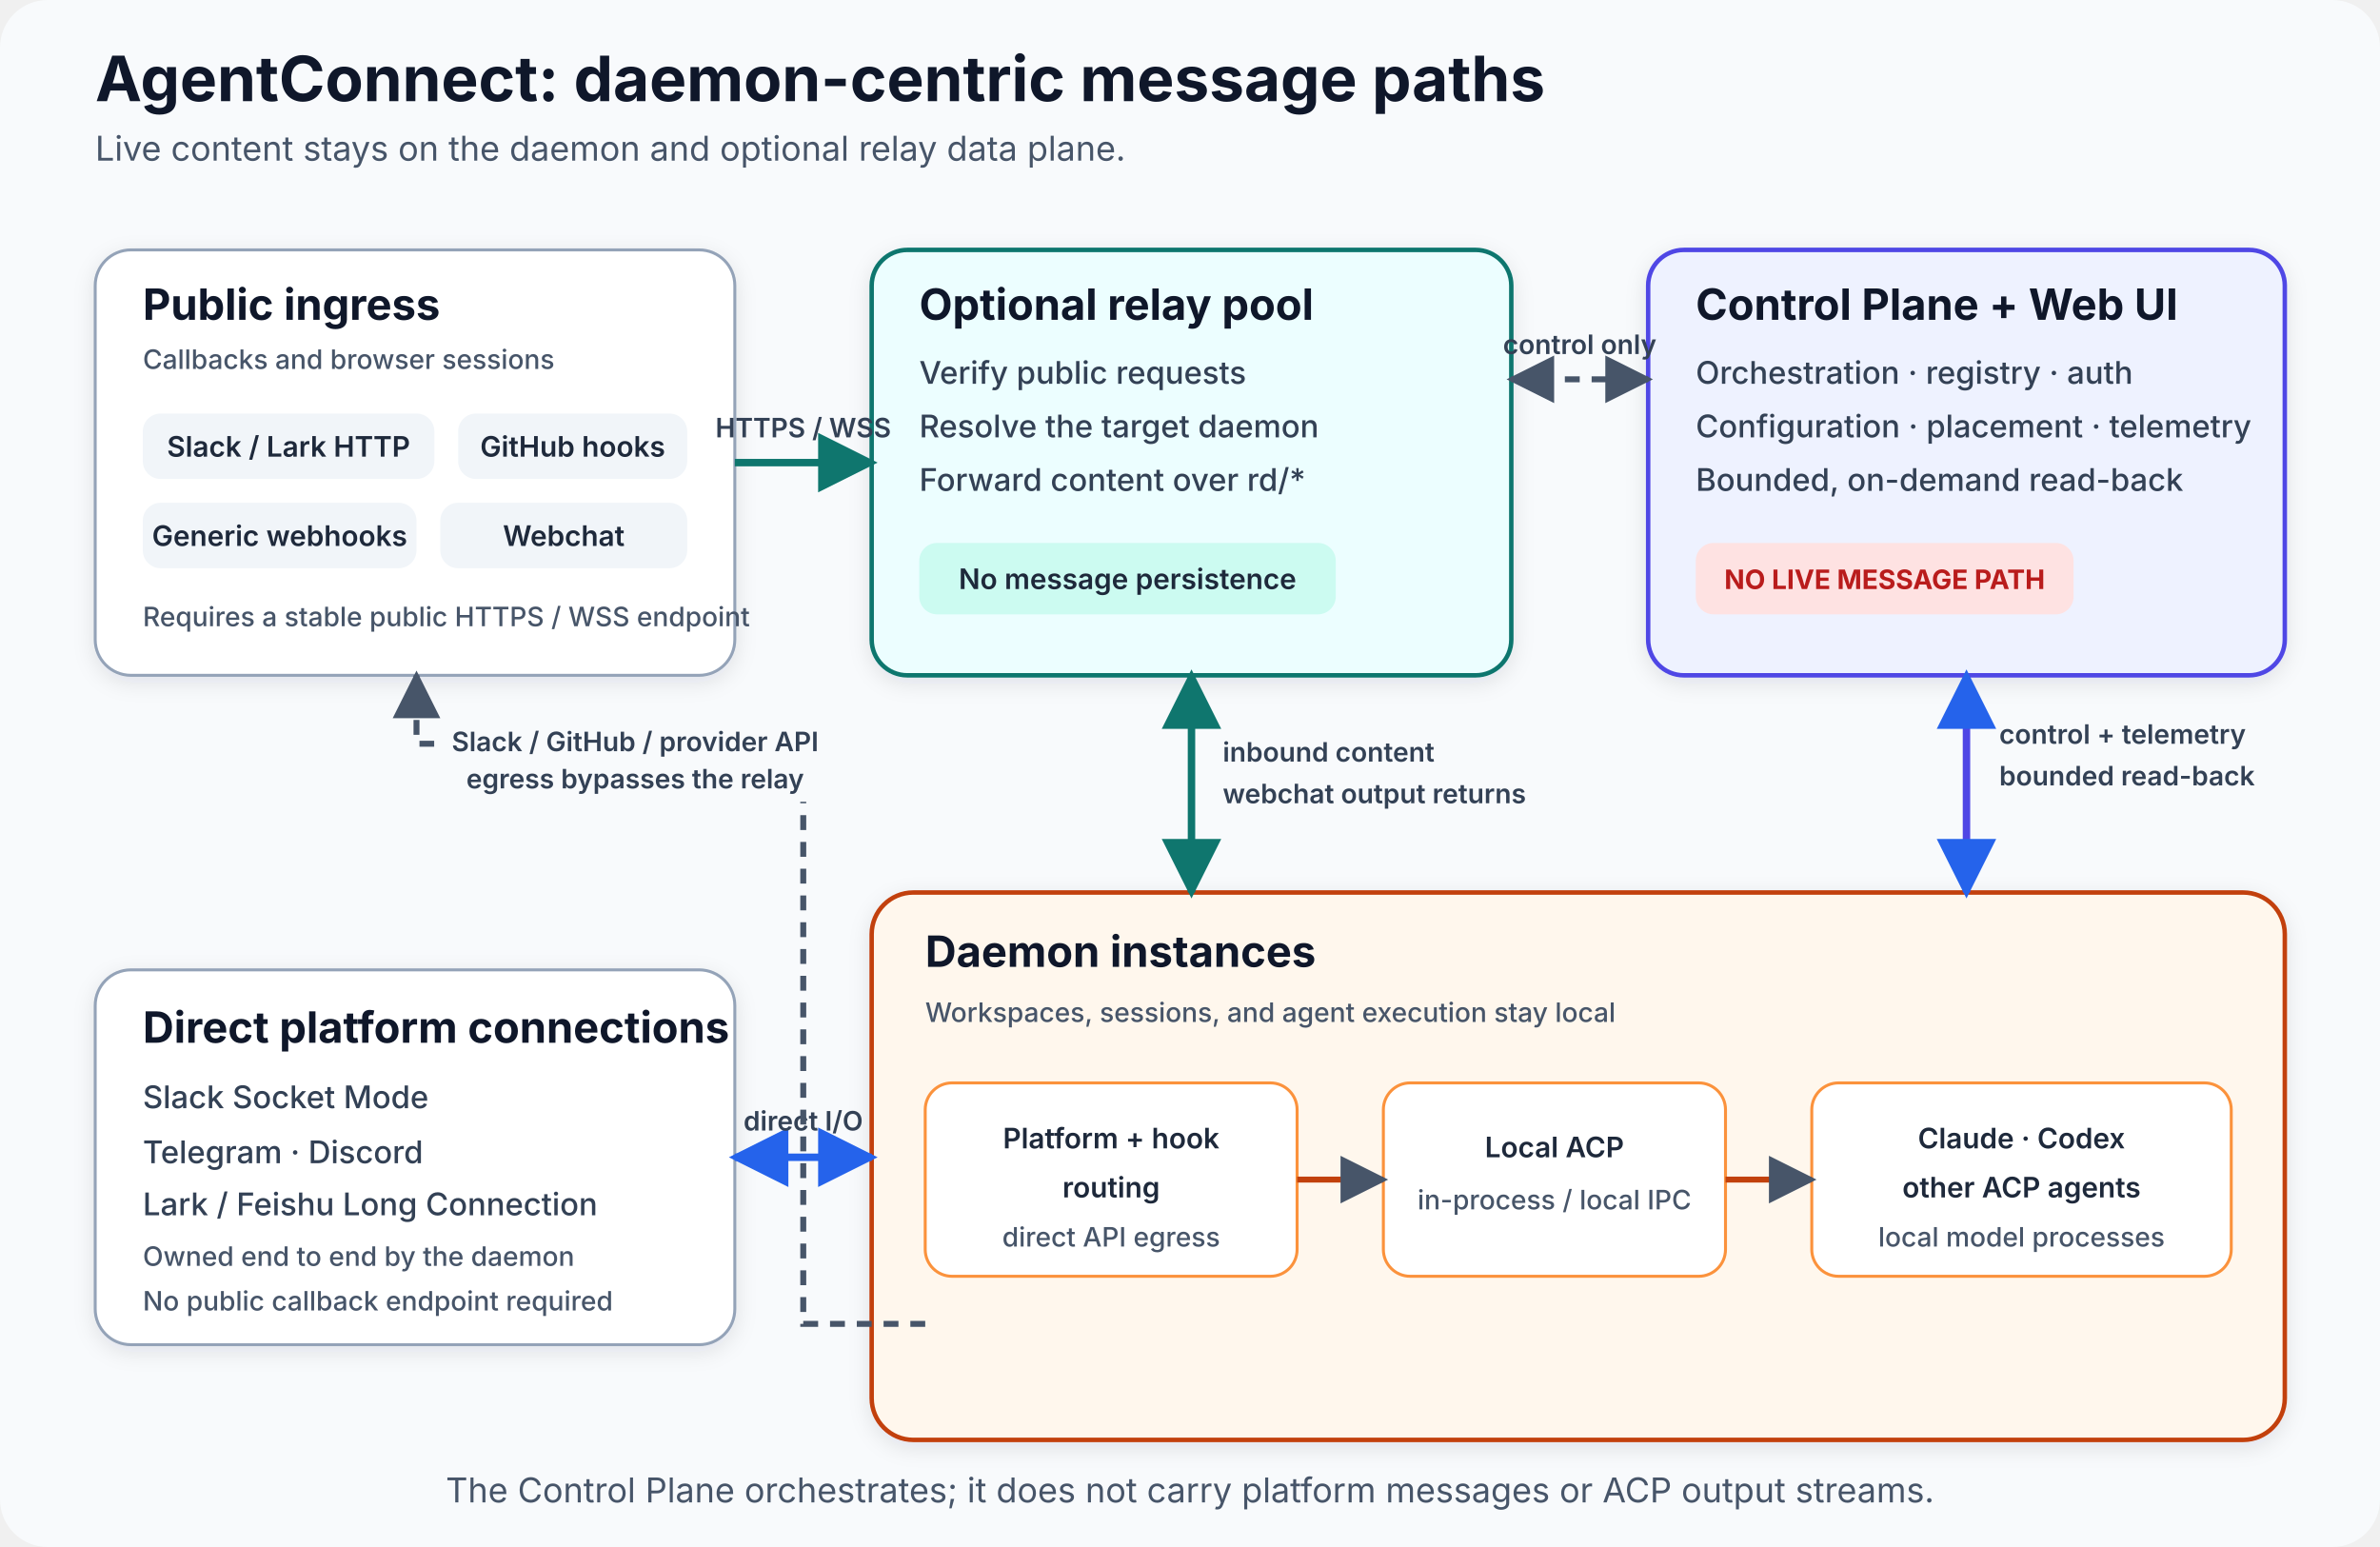
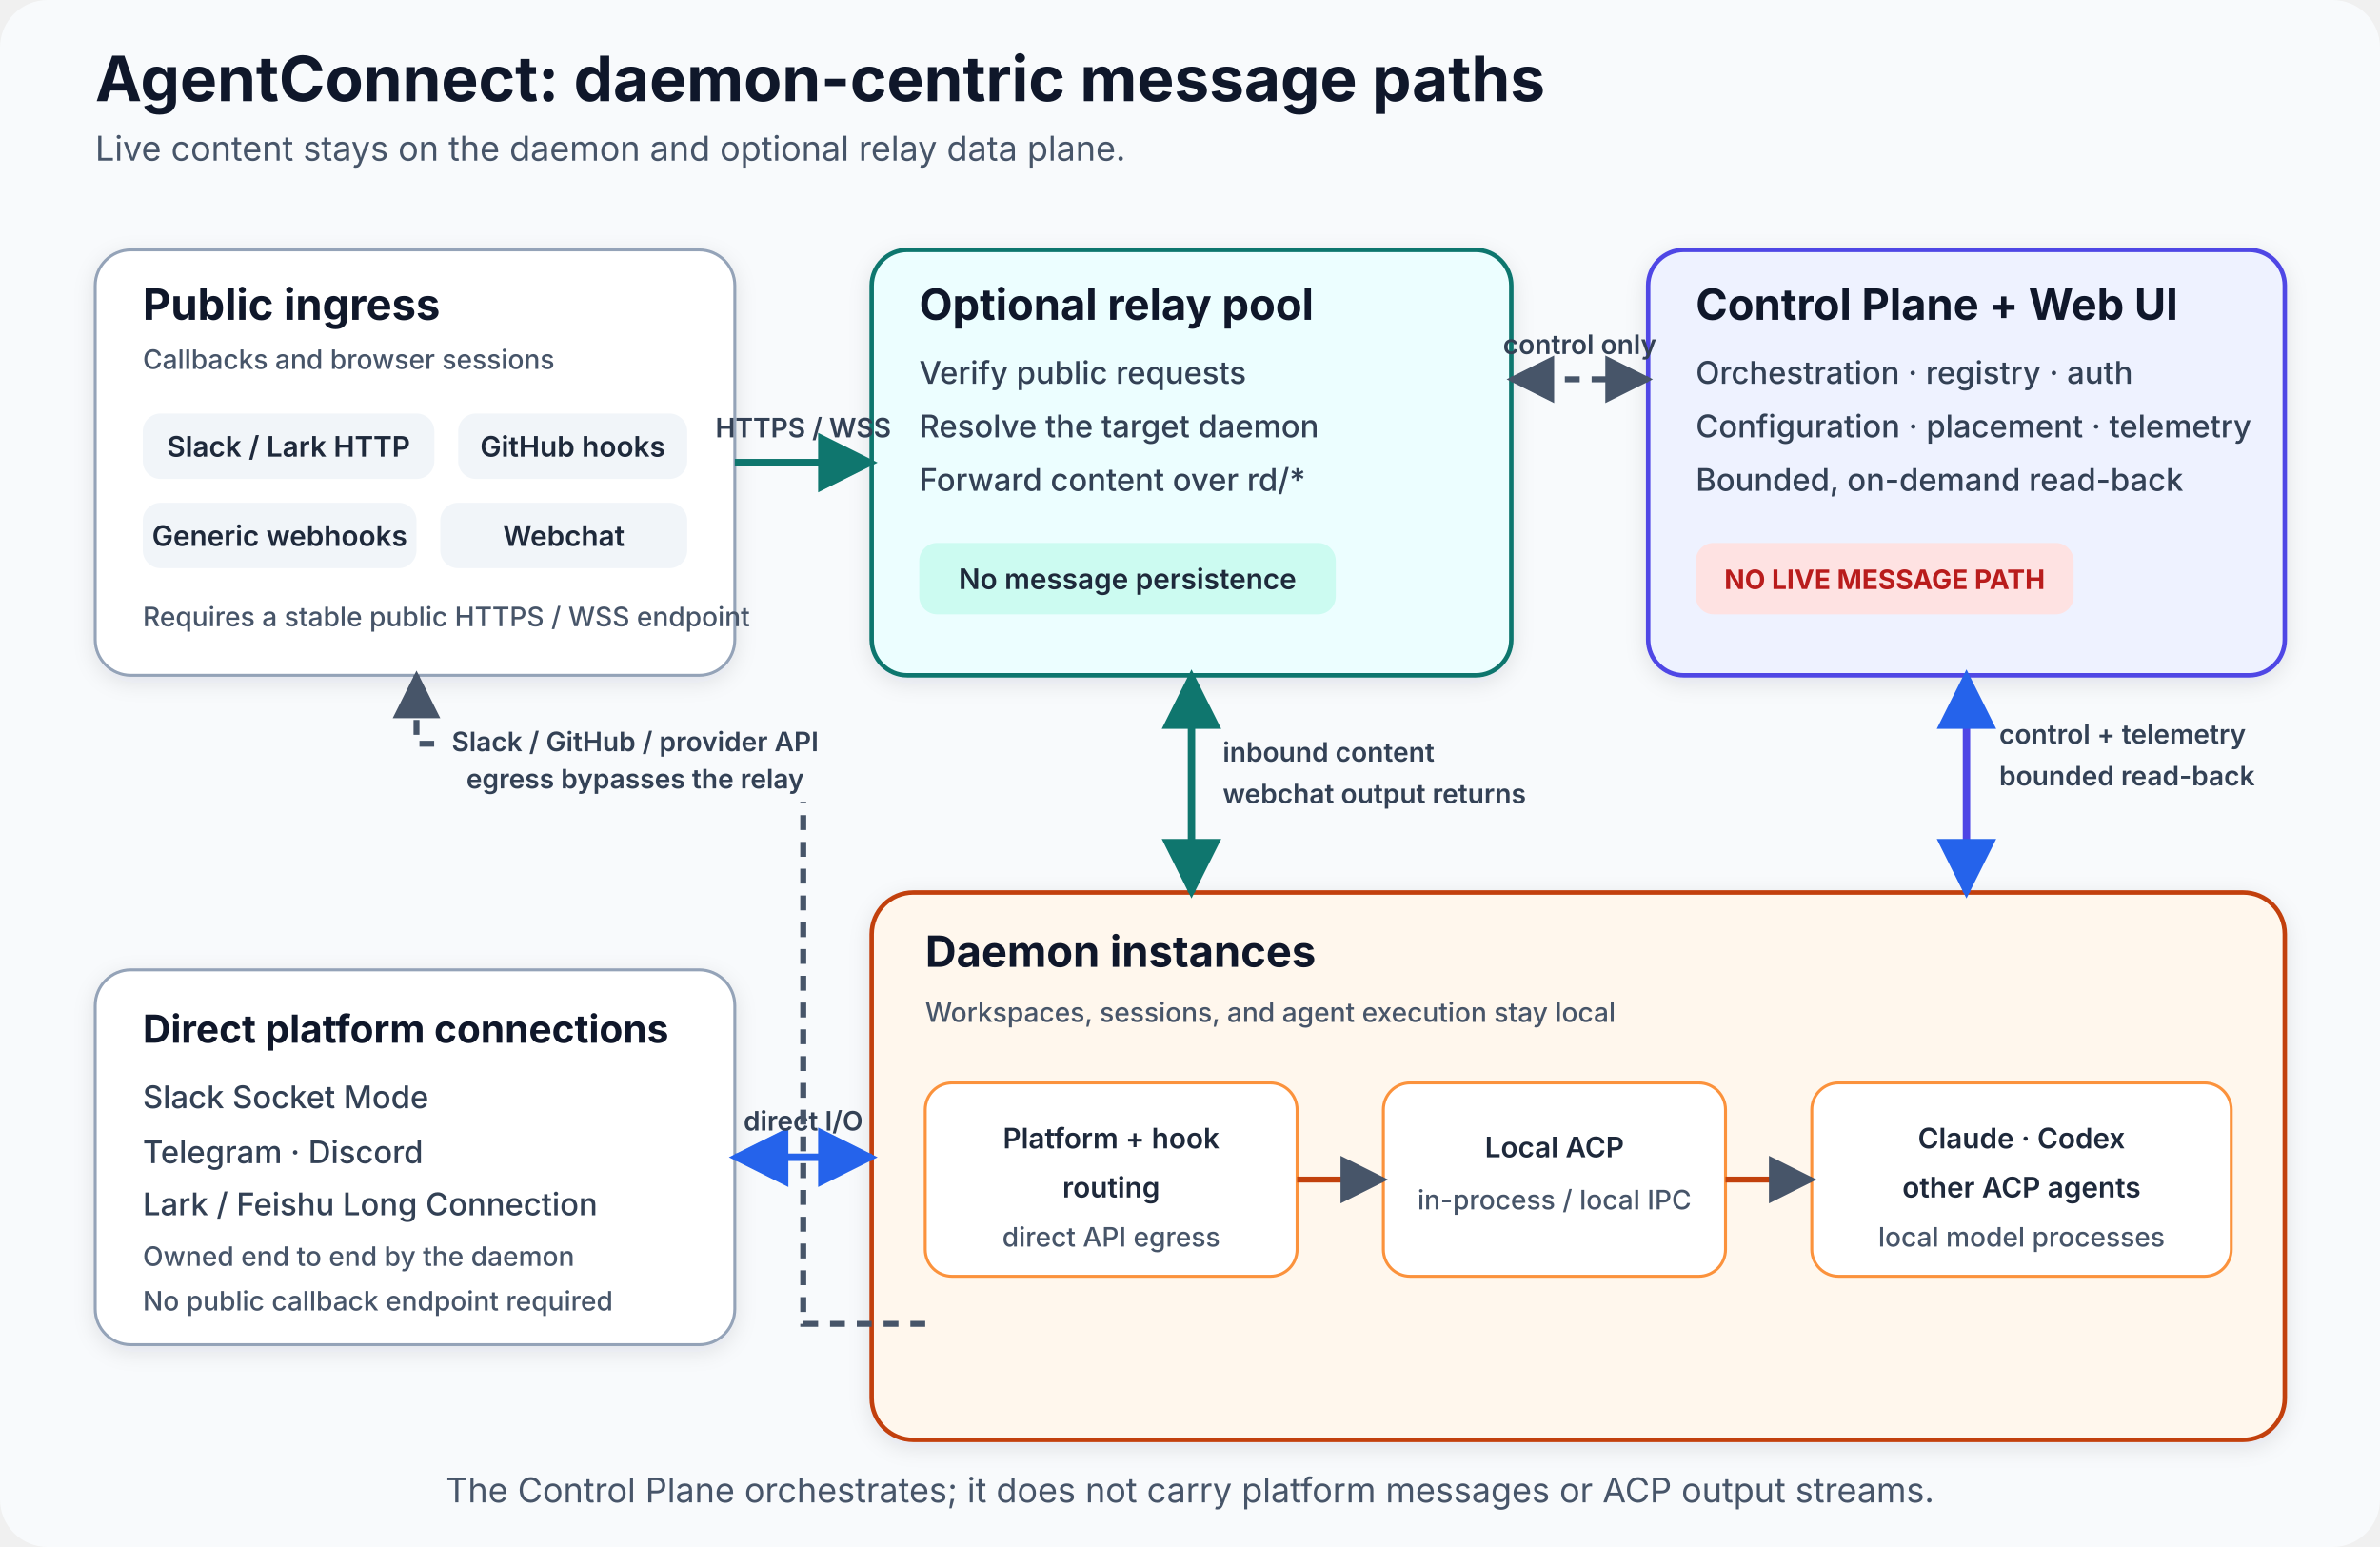
<svg xmlns="http://www.w3.org/2000/svg" width="1600" height="1040" viewBox="0 0 1600 1040" role="img" aria-labelledby="title description">
  <defs>
    <marker id="arrow-blue" viewBox="0 0 10 10" refX="9" refY="5" markerWidth="8" markerHeight="8" orient="auto-start-reverse">
      <path d="M 0 0 L 10 5 L 0 10 z" fill="#2563eb" />
    </marker>
    <marker id="arrow-green" viewBox="0 0 10 10" refX="9" refY="5" markerWidth="8" markerHeight="8" orient="auto-start-reverse">
      <path d="M 0 0 L 10 5 L 0 10 z" fill="#0f766e" />
    </marker>
    <marker id="arrow-gray" viewBox="0 0 10 10" refX="9" refY="5" markerWidth="8" markerHeight="8" orient="auto-start-reverse">
      <path d="M 0 0 L 10 5 L 0 10 z" fill="#475569" />
    </marker>
    <filter id="shadow" x="-10%" y="-10%" width="120%" height="130%">
      <feDropShadow dx="0" dy="4" stdDeviation="7" flood-color="#0f172a" flood-opacity="0.10" />
    </filter>
    <style>
      .title {
        font: 700 42px -apple-system, BlinkMacSystemFont, "Segoe UI", sans-serif;
        fill: #0f172a;
      }
      .subtitle {
        font: 400 23px -apple-system, BlinkMacSystemFont, "Segoe UI", sans-serif;
        fill: #475569;
      }
      .box-title {
        font: 700 29px -apple-system, BlinkMacSystemFont, "Segoe UI", sans-serif;
        fill: #0f172a;
+       }
+       .box-title-compact {
+         font-size: 26px;
      }
      .box-copy {
        font: 500 21px -apple-system, BlinkMacSystemFont, "Segoe UI", sans-serif;
        fill: #334155;
      }
      .small {
        font: 500 18px -apple-system, BlinkMacSystemFont, "Segoe UI", sans-serif;
        fill: #475569;
      }
      .pill {
        font: 600 19px -apple-system, BlinkMacSystemFont, "Segoe UI", sans-serif;
        fill: #1e293b;
      }
      .arrow-label {
        font: 600 18px -apple-system, BlinkMacSystemFont, "Segoe UI", sans-serif;
        fill: #334155;
      }
      .no-live {
        font: 700 18px -apple-system, BlinkMacSystemFont, "Segoe UI", sans-serif;
        fill: #b91c1c;
      }
    </style>
  </defs>
  <rect width="1600" height="1040" rx="32" fill="#f8fafc" />
  <text x="64" y="68" class="title">AgentConnect: daemon-centric message paths</text>
  <text x="64" y="108" class="subtitle">
    Live content stays on the daemon and optional relay data plane.
  </text>
  <g filter="url(#shadow)">
    <rect x="64" y="168" width="430" height="286" rx="24" fill="#ffffff" stroke="#94a3b8" stroke-width="2" />
  </g>
  <text x="96" y="215" class="box-title">Public ingress</text>
  <text x="96" y="248" class="small">Callbacks and browser sessions</text>
  <rect x="96" y="278" width="196" height="44" rx="12" fill="#f1f5f9" />
  <text x="194" y="307" text-anchor="middle" class="pill">Slack / Lark HTTP</text>
  <rect x="308" y="278" width="154" height="44" rx="12" fill="#f1f5f9" />
  <text x="385" y="307" text-anchor="middle" class="pill">GitHub hooks</text>
  <rect x="96" y="338" width="184" height="44" rx="12" fill="#f1f5f9" />
  <text x="188" y="367" text-anchor="middle" class="pill">Generic webhooks</text>
  <rect x="296" y="338" width="166" height="44" rx="12" fill="#f1f5f9" />
  <text x="379" y="367" text-anchor="middle" class="pill">Webchat</text>
  <text x="96" y="421" class="small">
    Requires a stable public HTTPS / WSS endpoint
  </text>
  <g filter="url(#shadow)">
    <rect x="586" y="168" width="430" height="286" rx="24" fill="#ecfeff" stroke="#0f766e" stroke-width="3" />
  </g>
  <text x="618" y="215" class="box-title">Optional relay pool</text>
  <text x="618" y="258" class="box-copy">Verify public requests</text>
  <text x="618" y="294" class="box-copy">Resolve the target daemon</text>
  <text x="618" y="330" class="box-copy">Forward content over rd/*</text>
  <rect x="618" y="365" width="280" height="48" rx="12" fill="#ccfbf1" />
  <text x="758" y="396" text-anchor="middle" class="pill">No message persistence</text>
  <g filter="url(#shadow)">
    <rect x="1108" y="168" width="428" height="286" rx="24" fill="#eef2ff" stroke="#4f46e5" stroke-width="3" />
  </g>
  <text x="1140" y="215" class="box-title">Control Plane + Web UI</text>
  <text x="1140" y="258" class="box-copy">Orchestration · registry · auth</text>
  <text x="1140" y="294" class="box-copy">
    Configuration · placement · telemetry
  </text>
  <text x="1140" y="330" class="box-copy">Bounded, on-demand read-back</text>
  <rect x="1140" y="365" width="254" height="48" rx="12" fill="#fee2e2" />
  <text x="1267" y="396" text-anchor="middle" class="no-live">
    NO LIVE MESSAGE PATH
  </text>
  <line x1="494" y1="311" x2="586" y2="311" stroke="#0f766e" stroke-width="5" marker-end="url(#arrow-green)" />
  <text x="540" y="294" text-anchor="middle" class="arrow-label">HTTPS / WSS</text>
  <line x1="1016" y1="255" x2="1108" y2="255" stroke="#475569" stroke-width="4" stroke-dasharray="10 8" marker-start="url(#arrow-gray)" marker-end="url(#arrow-gray)" />
  <text x="1062" y="238" text-anchor="middle" class="arrow-label">control only</text>
  <g filter="url(#shadow)">
    <rect x="64" y="652" width="430" height="252" rx="24" fill="#ffffff" stroke="#94a3b8" stroke-width="2" />
  </g>
-   <text x="96" y="701" class="box-title">Direct platform connections</text>
+   <text x="96" y="701" class="box-title box-title-compact">
+     Direct platform connections
+   </text>
  <text x="96" y="745" class="box-copy">Slack Socket Mode</text>
  <text x="96" y="782" class="box-copy">Telegram · Discord</text>
  <text x="96" y="817" class="box-copy">Lark / Feishu Long Connection</text>
  <text x="96" y="851" class="small">Owned end to end by the daemon</text>
  <text x="96" y="881" class="small">No public callback endpoint required</text>
  <g filter="url(#shadow)">
    <rect x="586" y="600" width="950" height="368" rx="28" fill="#fff7ed" stroke="#c2410c" stroke-width="3" />
  </g>
  <text x="622" y="650" class="box-title">Daemon instances</text>
  <text x="622" y="687" class="small">
    Workspaces, sessions, and agent execution stay local
  </text>
  <rect x="622" y="728" width="250" height="130" rx="18" fill="#ffffff" stroke="#fb923c" stroke-width="2" />
  <text x="747" y="772" text-anchor="middle" class="pill">Platform + hook</text>
  <text x="747" y="805" text-anchor="middle" class="pill">routing</text>
  <text x="747" y="838" text-anchor="middle" class="small">direct API egress</text>
  <rect x="930" y="728" width="230" height="130" rx="18" fill="#ffffff" stroke="#fb923c" stroke-width="2" />
  <text x="1045" y="778" text-anchor="middle" class="pill">Local ACP</text>
  <text x="1045" y="813" text-anchor="middle" class="small">
    in-process / local IPC
  </text>
  <rect x="1218" y="728" width="282" height="130" rx="18" fill="#ffffff" stroke="#fb923c" stroke-width="2" />
  <text x="1359" y="772" text-anchor="middle" class="pill">Claude · Codex</text>
  <text x="1359" y="805" text-anchor="middle" class="pill">other ACP agents</text>
  <text x="1359" y="838" text-anchor="middle" class="small">
    local model processes
  </text>
  <line x1="872" y1="793" x2="930" y2="793" stroke="#c2410c" stroke-width="4" marker-end="url(#arrow-gray)" />
  <line x1="1160" y1="793" x2="1218" y2="793" stroke="#c2410c" stroke-width="4" marker-end="url(#arrow-gray)" />
  <line x1="494" y1="778" x2="586" y2="778" stroke="#2563eb" stroke-width="5" marker-start="url(#arrow-blue)" marker-end="url(#arrow-blue)" />
  <text x="540" y="760" text-anchor="middle" class="arrow-label">direct I/O</text>
  <line x1="801" y1="454" x2="801" y2="600" stroke="#0f766e" stroke-width="5" marker-start="url(#arrow-green)" marker-end="url(#arrow-green)" />
  <text x="822" y="512" class="arrow-label">inbound content</text>
  <text x="822" y="540" class="arrow-label">webchat output returns</text>
  <line x1="1322" y1="454" x2="1322" y2="600" stroke="#4f46e5" stroke-width="5" marker-start="url(#arrow-blue)" marker-end="url(#arrow-blue)" />
  <text x="1344" y="500" class="arrow-label">control + telemetry</text>
  <text x="1344" y="528" class="arrow-label">bounded read-back</text>
  <path d="M 622 890 H 540 V 500 H 280 V 454" fill="none" stroke="#475569" stroke-width="4" stroke-dasharray="10 8" marker-end="url(#arrow-gray)" />
  <rect x="292" y="481" width="270" height="58" rx="12" fill="#f8fafc" />
  <text x="427" y="505" text-anchor="middle" class="arrow-label">
    Slack / GitHub / provider API
  </text>
  <text x="427" y="530" text-anchor="middle" class="arrow-label">
    egress bypasses the relay
  </text>
  <text x="800" y="1010" text-anchor="middle" class="subtitle">
    The Control Plane orchestrates; it does not carry platform messages or ACP output
    streams.
  </text>
</svg>
